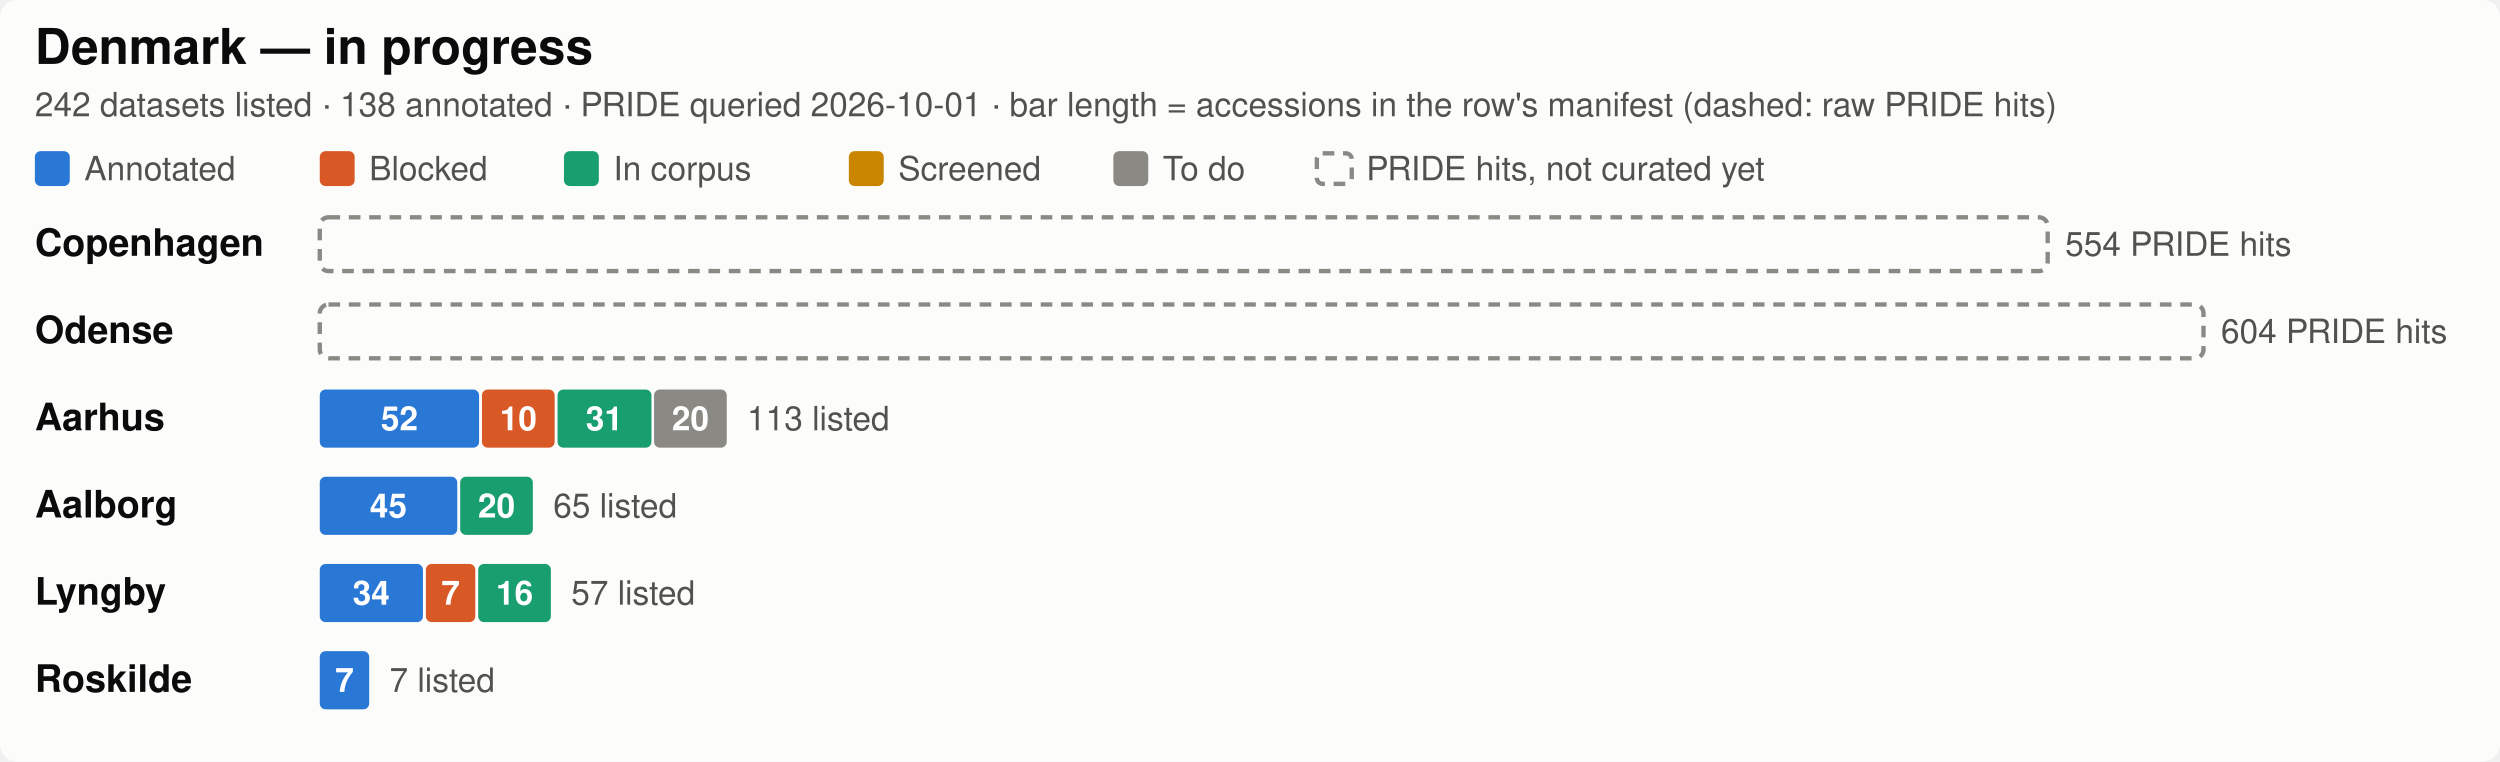
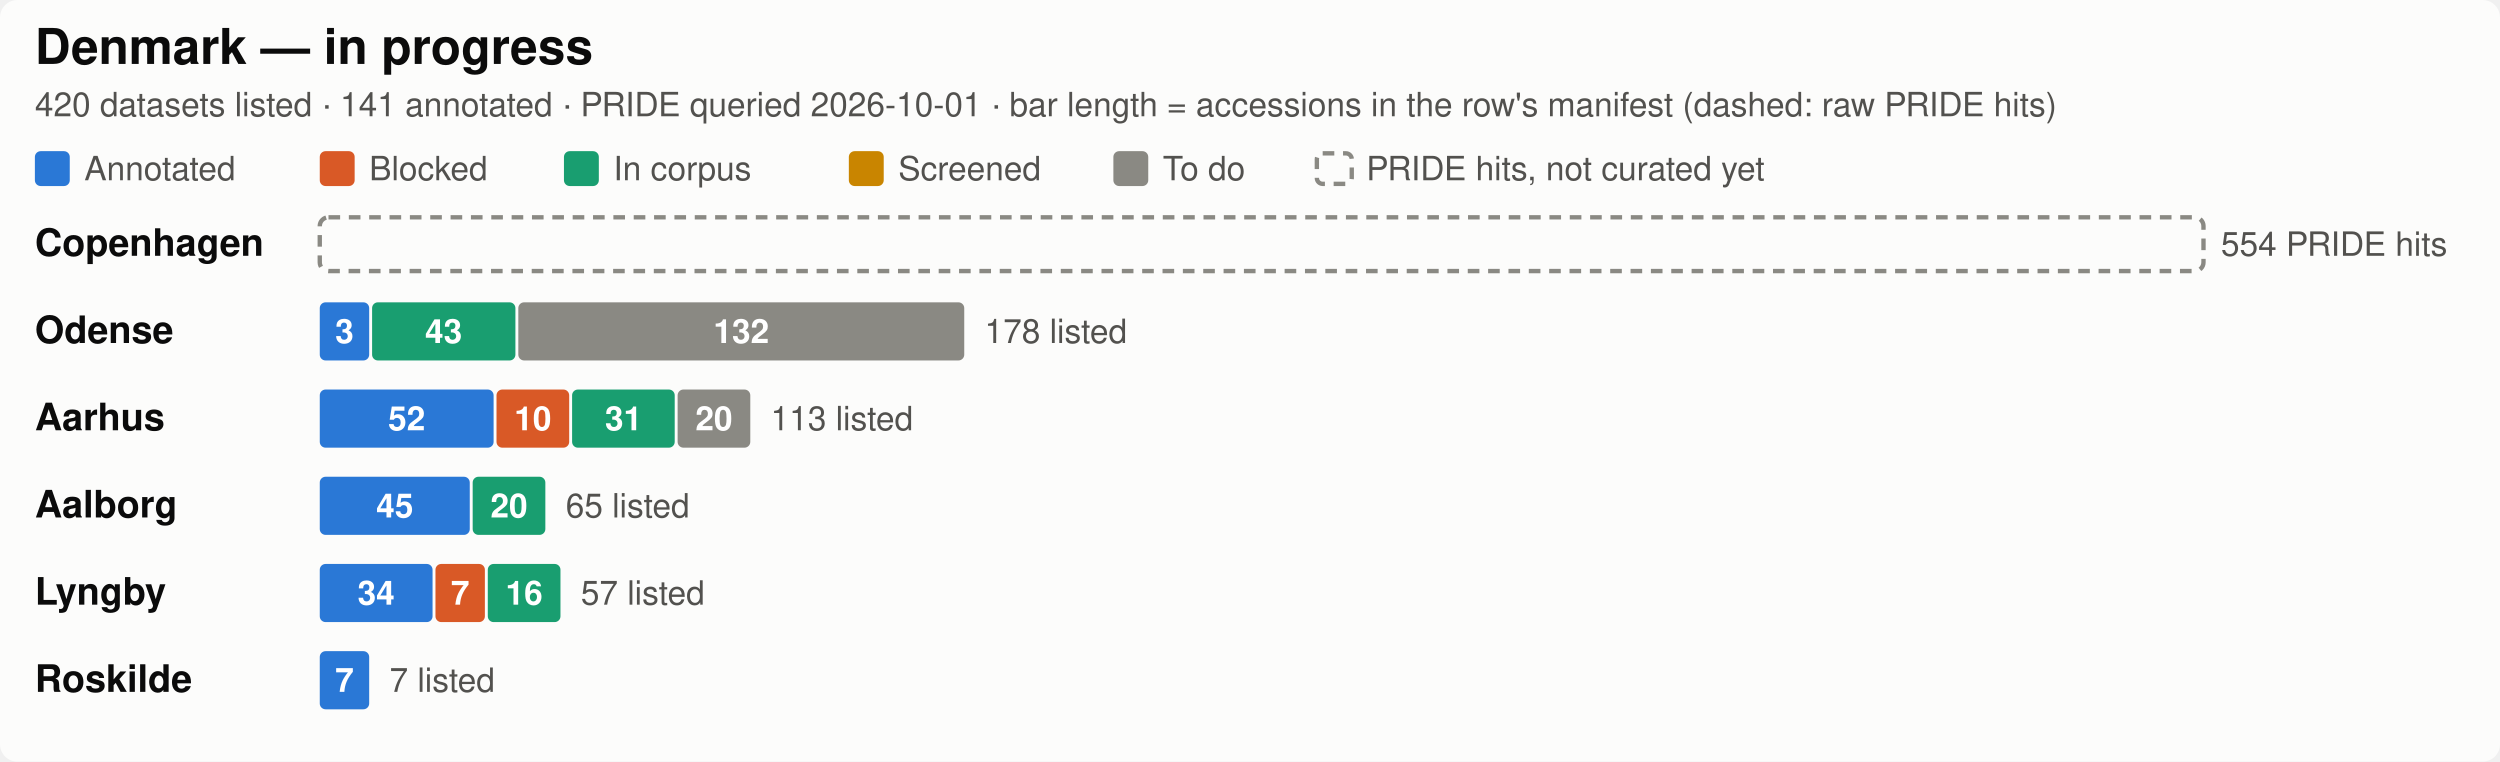
<svg xmlns="http://www.w3.org/2000/svg" width="860" height="262" viewBox="0 0 860 262" role="img" aria-label="Denmark SDRF progress by city">
  <style>
  .bg { fill: #fcfcfb; }
  .title { fill: #0b0b0b; font-size: 17px; font-weight: 600; }
  .city { fill: #0b0b0b; font-size: 13px; font-weight: 600; }
  .sub, .legend, .total { fill: #52514e; font-size: 11.5px; }
  .seg { font-size: 11.5px; font-weight: 600; fill: #ffffff; font-variant-numeric: tabular-nums; }
  .uncurated { fill: none; stroke: #8a8983; stroke-width: 1.5; stroke-dasharray: 4 3; }
  text { font-family: -apple-system, "Segoe UI", Helvetica, Arial, sans-serif; }
  .c-annotated { fill: #2a78d6; }
  .c-blocked { fill: #d95926; }
  .c-in_corpus { fill: #199e70; }
  .c-screened { fill: #c98500; }
  .c-todo { fill: #8a8983; }

  @media (prefers-color-scheme: dark) {
    .bg { fill: #1a1a19; }
    .title, .city { fill: #ffffff; }
    .sub, .legend, .total { fill: #c3c2b7; }
    .uncurated { stroke: #8f8e86; }
    .c-annotated { fill: #3987e5; }
    .c-blocked { fill: #d95926; }
    .c-in_corpus { fill: #199e70; }
    .c-screened { fill: #c98500; }
    .c-todo { fill: #6b6a65; }
  }
</style>
  <rect class="bg" width="860" height="262" rx="6" />
  <text class="title" x="12" y="22">Denmark — in progress</text>
-   <text class="sub" x="12" y="40">242 datasets listed · 138 annotated · PRIDE queried 2026-10-01 · bar length = accessions in the row's manifest (dashed: raw PRIDE hits)</text>
+   <text class="sub" x="12" y="40">420 datasets listed · 141 annotated · PRIDE queried 2026-10-01 · bar length = accessions in the row's manifest (dashed: raw PRIDE hits)</text>
  <rect class="c-annotated" fill="#2a78d6" x="12" y="52" width="12" height="12" rx="2" />
  <text class="legend" x="29" y="62">Annotated</text>
  <rect class="c-blocked" fill="#d95926" x="110" y="52" width="12" height="12" rx="2" />
  <text class="legend" x="127" y="62">Blocked</text>
  <rect class="c-in_corpus" fill="#199e70" x="194" y="52" width="12" height="12" rx="2" />
  <text class="legend" x="211" y="62">In corpus</text>
  <rect class="c-screened" fill="#c98500" x="292" y="52" width="12" height="12" rx="2" />
  <text class="legend" x="309" y="62">Screened</text>
  <rect class="c-todo" fill="#8a8983" x="383" y="52" width="12" height="12" rx="2" />
  <text class="legend" x="400" y="62">To do</text>
  <rect class="uncurated" fill="none" stroke="#8a8983" x="453" y="52.75" width="12" height="10.5" rx="2" />
  <text class="legend" x="470" y="62">PRIDE hits, not curated yet</text>
  <text class="city" x="12" y="88.0">Copenhagen</text>
-   <rect class="uncurated" fill="none" stroke="#8a8983" x="110" y="74.75" width="594.4" height="18.5" rx="3" />
-   <text class="total" x="710.4" y="88.0">554 PRIDE hits</text>
+   <rect class="uncurated" fill="none" stroke="#8a8983" x="110" y="74.75" width="648.0" height="18.5" rx="3" />
+   <text class="total" x="764.0" y="88.0">554 PRIDE hits</text>
  <text class="city" x="12" y="118.0">Odense</text>
-   <rect class="uncurated" fill="none" stroke="#8a8983" x="110" y="104.75" width="648.0" height="18.5" rx="3" />
-   <text class="total" x="764.0" y="118.0">604 PRIDE hits</text>
+   <rect class="c-annotated" fill="#2a78d6" x="110.0" y="104" width="17.0" height="20" rx="2" />
+   <text class="seg" x="118.5" y="118.0" text-anchor="middle">3</text>
+   <rect class="c-in_corpus" fill="#199e70" x="128.0" y="104" width="49.3" height="20" rx="2" />
+   <text class="seg" x="152.6" y="118.0" text-anchor="middle">43</text>
+   <rect class="c-todo" fill="#8a8983" x="178.3" y="104" width="153.4" height="20" rx="2" />
+   <text class="seg" x="255.0" y="118.0" text-anchor="middle">132</text>
+   <text class="total" x="338.7" y="118.0">178 listed</text>
  <text class="city" x="12" y="148.0">Aarhus</text>
-   <rect class="c-annotated" fill="#2a78d6" x="110.0" y="134" width="54.8" height="20" rx="2" />
-   <text class="seg" x="137.4" y="148.0" text-anchor="middle">52</text>
-   <rect class="c-blocked" fill="#d95926" x="165.8" y="134" width="25.0" height="20" rx="2" />
-   <text class="seg" x="178.3" y="148.0" text-anchor="middle">10</text>
-   <rect class="c-in_corpus" fill="#199e70" x="191.8" y="134" width="32.3" height="20" rx="2" />
-   <text class="seg" x="207.9" y="148.0" text-anchor="middle">31</text>
-   <rect class="c-todo" fill="#8a8983" x="225.0" y="134" width="25.0" height="20" rx="2" />
-   <text class="seg" x="237.5" y="148.0" text-anchor="middle">20</text>
-   <text class="total" x="257.0" y="148.0">113 listed</text>
+   <rect class="c-annotated" fill="#2a78d6" x="110.0" y="134" width="59.8" height="20" rx="2" />
+   <text class="seg" x="139.9" y="148.0" text-anchor="middle">52</text>
+   <rect class="c-blocked" fill="#d95926" x="170.8" y="134" width="25.0" height="20" rx="2" />
+   <text class="seg" x="183.3" y="148.0" text-anchor="middle">10</text>
+   <rect class="c-in_corpus" fill="#199e70" x="196.8" y="134" width="35.3" height="20" rx="2" />
+   <text class="seg" x="214.5" y="148.0" text-anchor="middle">31</text>
+   <rect class="c-todo" fill="#8a8983" x="233.1" y="134" width="25.0" height="20" rx="2" />
+   <text class="seg" x="245.6" y="148.0" text-anchor="middle">20</text>
+   <text class="total" x="265.1" y="148.0">113 listed</text>
  <text class="city" x="12" y="178.0">Aalborg</text>
-   <rect class="c-annotated" fill="#2a78d6" x="110.0" y="164" width="47.3" height="20" rx="2" />
-   <text class="seg" x="133.6" y="178.0" text-anchor="middle">45</text>
-   <rect class="c-in_corpus" fill="#199e70" x="158.3" y="164" width="25.0" height="20" rx="2" />
-   <text class="seg" x="170.8" y="178.0" text-anchor="middle">20</text>
-   <text class="total" x="190.3" y="178.0">65 listed</text>
+   <rect class="c-annotated" fill="#2a78d6" x="110.0" y="164" width="51.6" height="20" rx="2" />
+   <text class="seg" x="135.8" y="178.0" text-anchor="middle">45</text>
+   <rect class="c-in_corpus" fill="#199e70" x="162.6" y="164" width="25.0" height="20" rx="2" />
+   <text class="seg" x="175.1" y="178.0" text-anchor="middle">20</text>
+   <text class="total" x="194.6" y="178.0">65 listed</text>
  <text class="city" x="12" y="208.0">Lyngby</text>
-   <rect class="c-annotated" fill="#2a78d6" x="110.0" y="194" width="35.5" height="20" rx="2" />
-   <text class="seg" x="127.7" y="208.0" text-anchor="middle">34</text>
-   <rect class="c-blocked" fill="#d95926" x="146.5" y="194" width="17.0" height="20" rx="2" />
-   <text class="seg" x="155.0" y="208.0" text-anchor="middle">7</text>
-   <rect class="c-in_corpus" fill="#199e70" x="164.5" y="194" width="25.0" height="20" rx="2" />
-   <text class="seg" x="177.0" y="208.0" text-anchor="middle">16</text>
-   <text class="total" x="196.5" y="208.0">57 listed</text>
+   <rect class="c-annotated" fill="#2a78d6" x="110.0" y="194" width="38.8" height="20" rx="2" />
+   <text class="seg" x="129.4" y="208.0" text-anchor="middle">34</text>
+   <rect class="c-blocked" fill="#d95926" x="149.8" y="194" width="17.0" height="20" rx="2" />
+   <text class="seg" x="158.3" y="208.0" text-anchor="middle">7</text>
+   <rect class="c-in_corpus" fill="#199e70" x="167.8" y="194" width="25.0" height="20" rx="2" />
+   <text class="seg" x="180.3" y="208.0" text-anchor="middle">16</text>
+   <text class="total" x="199.8" y="208.0">57 listed</text>
  <text class="city" x="12" y="238.0">Roskilde</text>
  <rect class="c-annotated" fill="#2a78d6" x="110.0" y="224" width="17.0" height="20" rx="2" />
  <text class="seg" x="118.5" y="238.0" text-anchor="middle">7</text>
  <text class="total" x="134.0" y="238.0">7 listed</text>
</svg>
